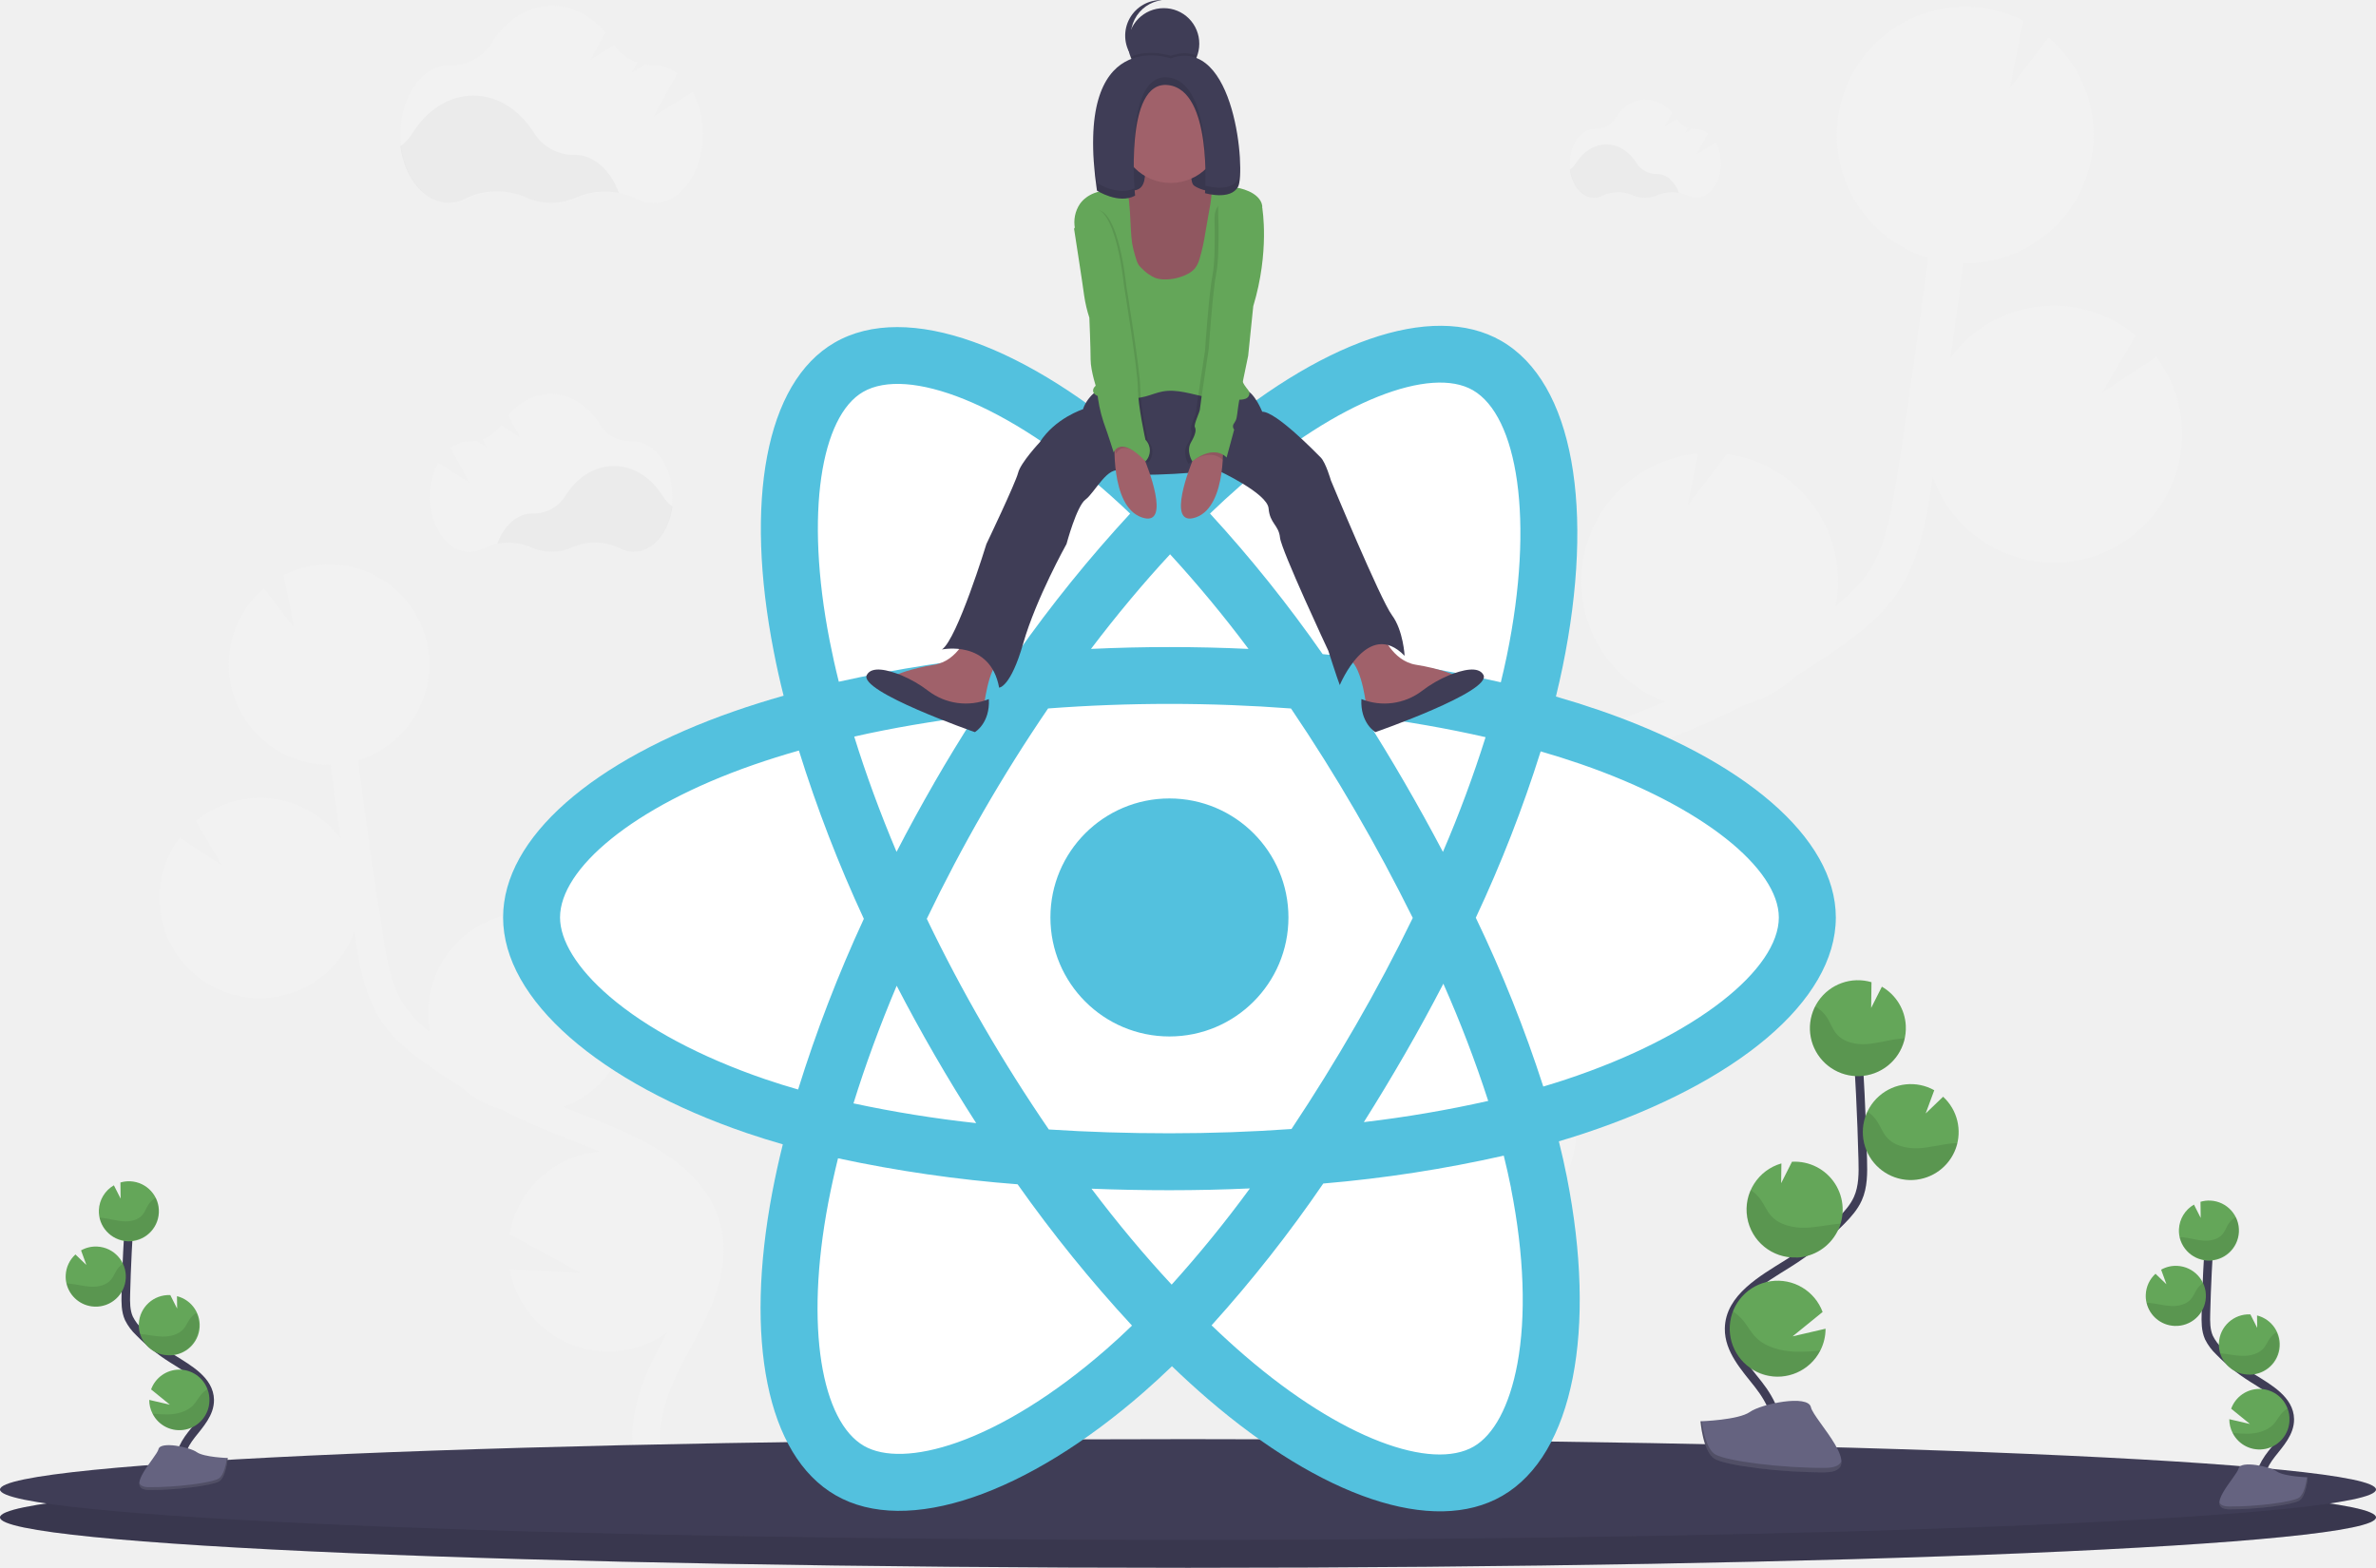
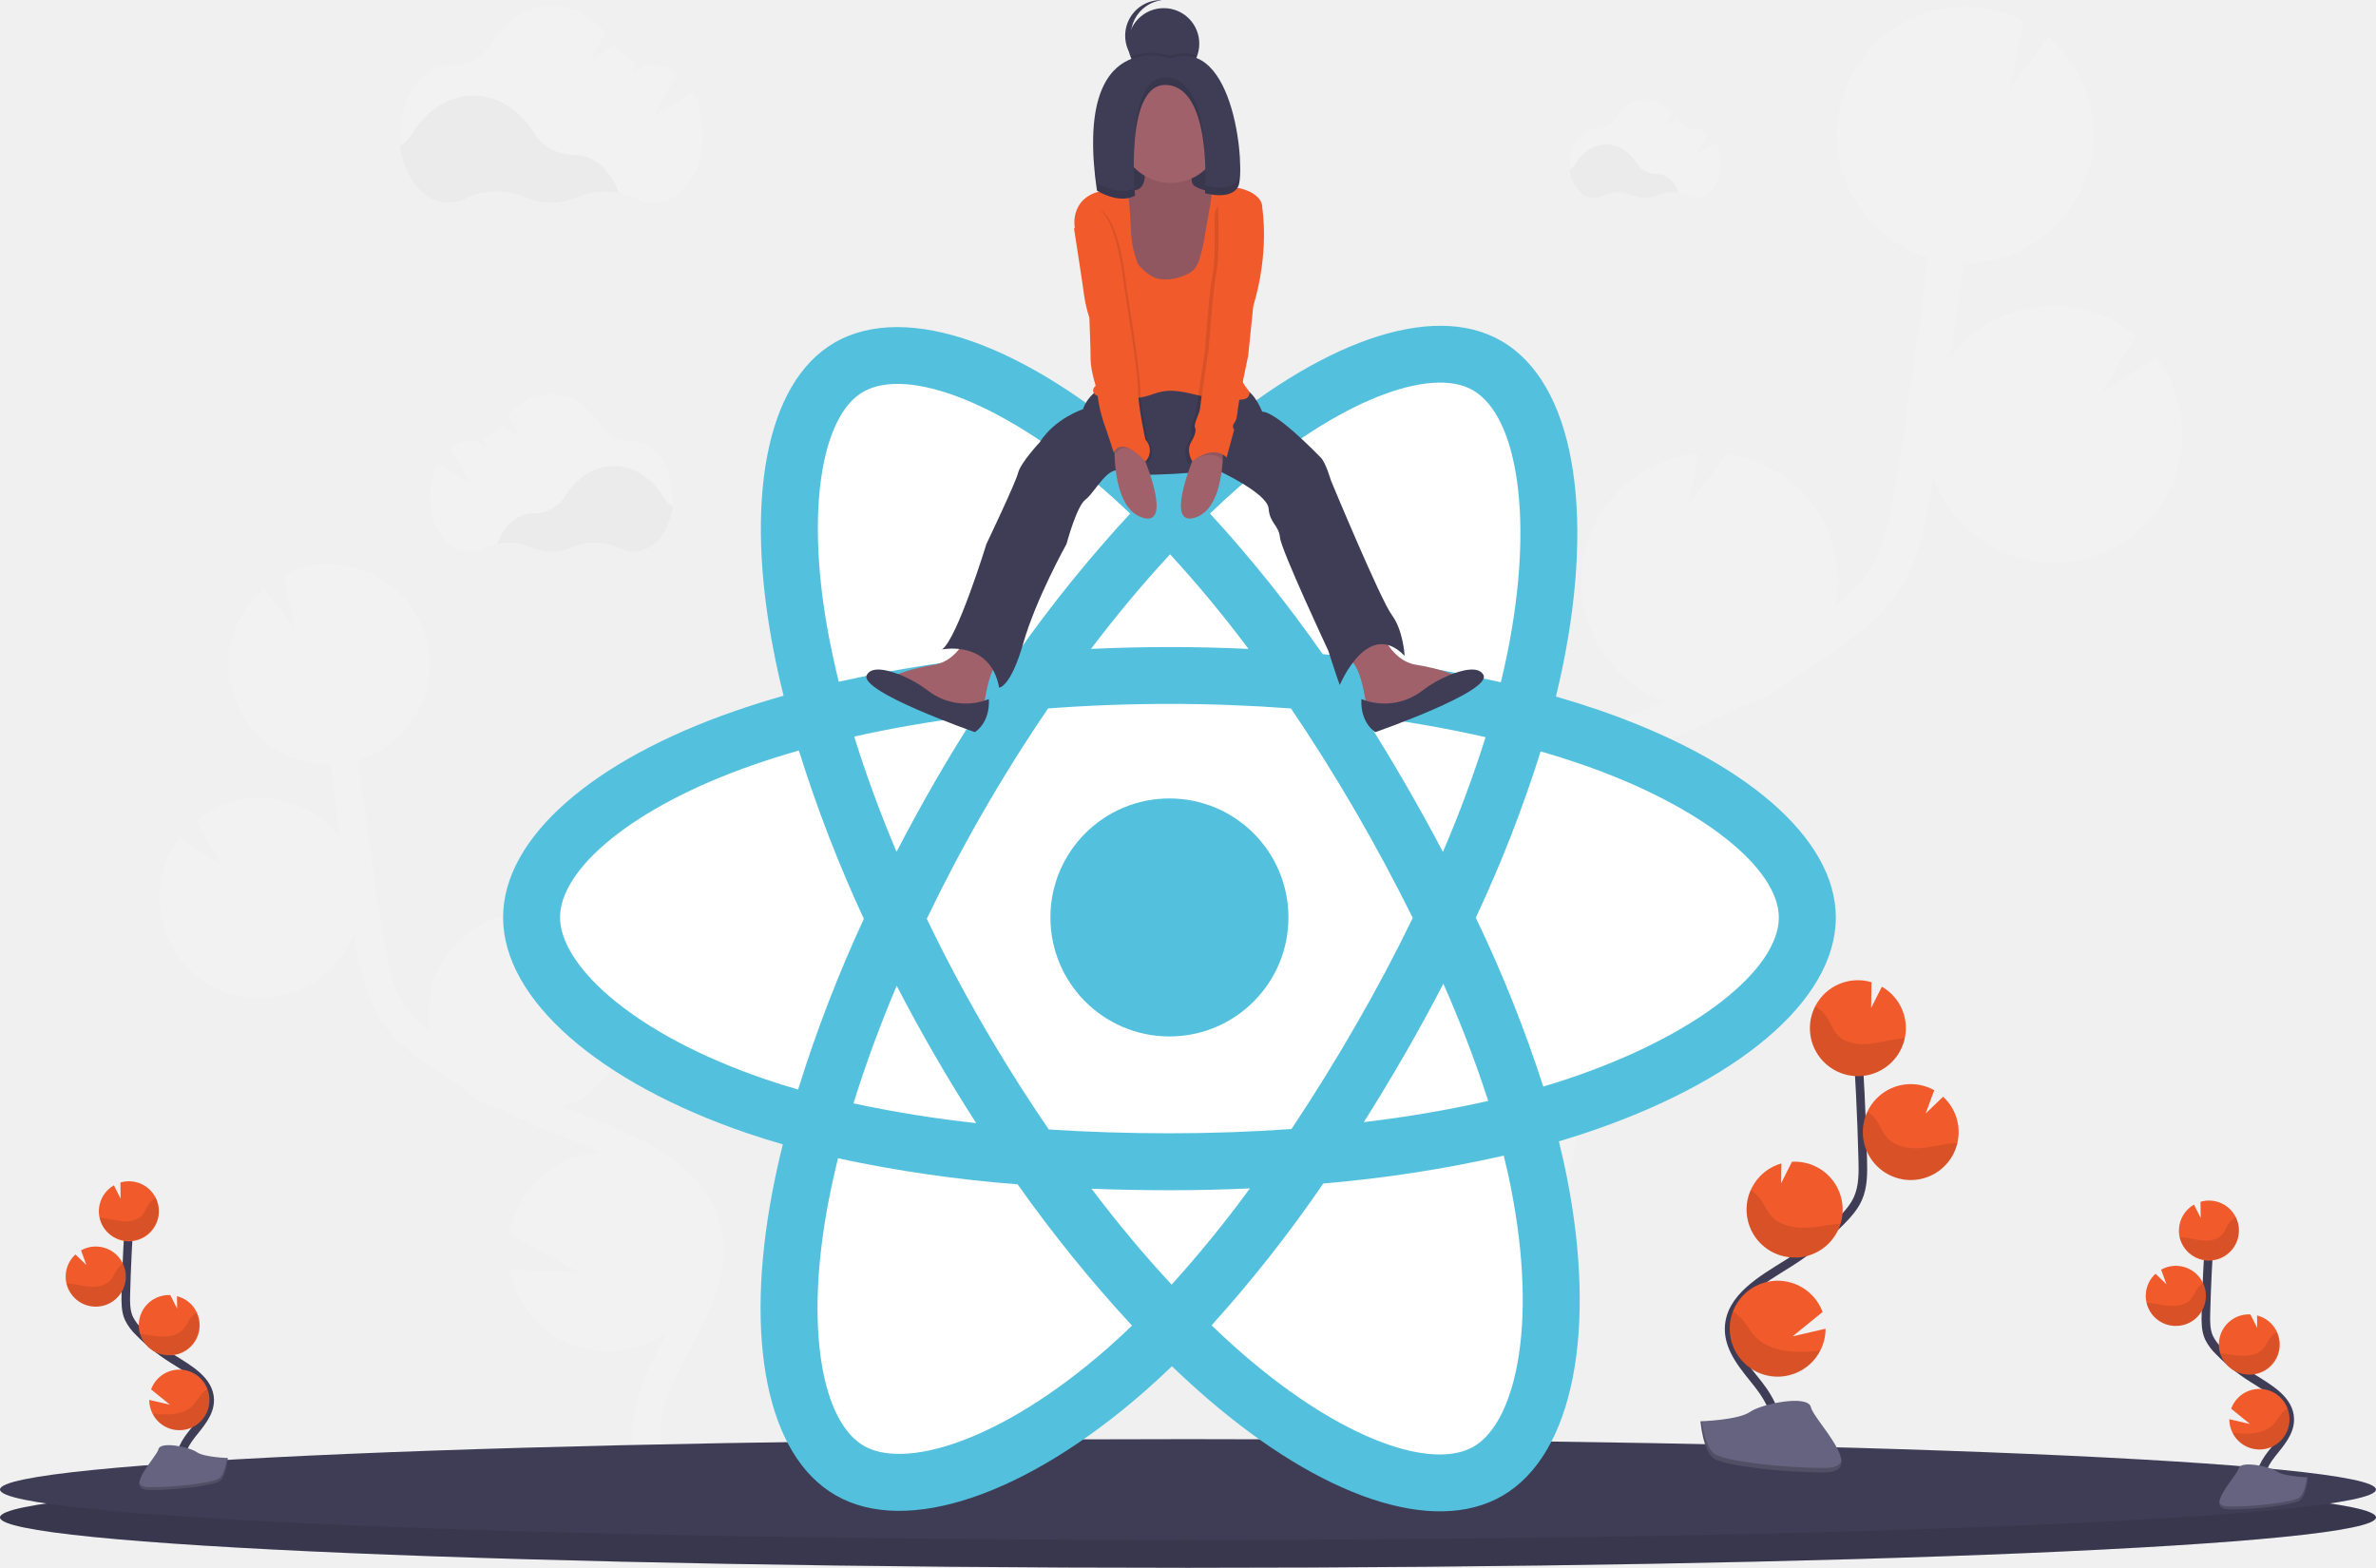
<svg xmlns="http://www.w3.org/2000/svg" id="a75d69e6-d07c-4db3-9c83-72b2470e5561" data-name="Layer 1" width="1108" height="731.18" viewBox="0 0 1108 731.18">
  <path d="M813.68,415.2l6.89-2.7c.66-.26,1.31-.54,2-.81a59.85,59.85,0,0,1,15.28-115.77l-4.8,24.2,18.22-23.92.16,0a59.87,59.87,0,0,1,51.16,67.45c-.15,1.13-.39,2.23-.6,3.34,5.61-4.43,10.87-9.32,14.81-15,8-11.54,10.71-25.76,13.47-43.17,5.47-34.48,10.4-69.34,14.84-104.18a59.83,59.83,0,0,1-42-65.36c.25-1.82.6-3.59,1-5.34.1-.44.2-.88.31-1.31.43-1.69.91-3.35,1.47-5,.09-.27.21-.52.3-.78.5-1.37,1-2.72,1.65-4,.22-.5.44-1,.67-1.47.69-1.43,1.42-2.83,2.22-4.19.27-.45.56-.88.83-1.33.62-1,1.27-2,1.94-2.93.36-.5.71-1,1.08-1.49l.27-.39,0,0a59.81,59.81,0,0,1,74.64-17l-6.24,31.49,18-23.64a59.5,59.5,0,0,1,16.32,68.62h.07c-.17.4-.38.78-.55,1.18-.33.74-.67,1.47-1,2.2-.46.93-1,1.84-1.45,2.74-.38.68-.75,1.36-1.16,2-.59,1-1.23,1.9-1.87,2.83-.38.54-.73,1.1-1.12,1.63-1,1.39-2.12,2.72-3.26,4-.4.45-.83.86-1.25,1.3-.81.86-1.62,1.71-2.48,2.52-.53.5-1.09,1-1.64,1.46-.79.7-1.6,1.38-2.43,2-.59.47-1.19.92-1.79,1.36-.87.63-1.75,1.22-2.64,1.81-.6.39-1.2.78-1.81,1.15-1,.61-2.05,1.17-3.1,1.72-.53.27-1,.57-1.59.83-1.58.77-3.2,1.48-4.85,2.11-.31.12-.64.21-.95.32-1.38.5-2.77,1-4.18,1.35-.61.17-1.23.31-1.85.46-1.15.28-2.31.54-3.48.76q-1,.18-2.07.33c-1.15.17-2.31.3-3.48.4-.69.06-1.37.12-2.07.16-1.26.06-2.53.07-3.8.06a2.08,2.08,0,0,0-.25,0q-2.82,22-5.92,44A59.82,59.82,0,0,1,1042,240.88l-15.68,26.58,25.21-16.59a59.68,59.68,0,0,1,11.5,44.16,58.76,58.76,0,0,1-4.5,15.94,59.83,59.83,0,0,1-111.19-4c-.23,1.48-.45,3-.68,4.46-2.44,15.35-5.47,34.46-16.23,50-7.29,10.56-17.33,18.36-27.09,25.22q-9.52,6.7-19.48,12.77a59.85,59.85,0,0,1-24.53,13.74q-16,8.19-32.69,14.81l-6.95,2.72c-6.25,2.44-12.65,4.94-19,7.6,1,.09,2,.17,3,.3a59.9,59.9,0,0,1,50.86,49.05l-42.31,23.11,42.18-1.89A59.16,59.16,0,0,1,843,534.54a59.87,59.87,0,0,1-82.7,11.74l2.1,3.91c1.4,2.58,2.78,5.15,4.12,7.7,18.33,34.74,19.66,64.74,3.75,84.49l-13-10.45c15.49-19.22,3.2-49.77-5.5-66.27-1.32-2.5-2.68-5-4-7.56C736,536.27,722.65,511.53,728,485.2,736,445.5,779.05,428.7,813.68,415.2Z" transform="translate(-46 -84.41)" fill="#f2f2f2" />
  <path d="M315.6,603.42l-5.38-2.11c-.52-.2-1-.43-1.54-.63a46.75,46.75,0,0,0-11.94-90.42l3.75,18.9-14.22-18.68h-.13a46.76,46.76,0,0,0-40,52.68c.12.89.31,1.74.47,2.61a55.84,55.84,0,0,1-11.56-11.73c-6.23-9-8.37-20.12-10.53-33.71C220.29,493.4,216.45,466.18,213,439a46.72,46.72,0,0,0,32.77-51.05c-.2-1.42-.47-2.8-.79-4.17l-.24-1c-.34-1.32-.71-2.62-1.15-3.88-.07-.21-.16-.41-.24-.61-.39-1.07-.82-2.12-1.28-3.15-.18-.38-.35-.77-.53-1.15-.54-1.11-1.11-2.2-1.73-3.26-.21-.36-.44-.7-.65-1-.49-.78-1-1.55-1.52-2.29-.28-.39-.55-.79-.84-1.17l-.21-.3h0a46.76,46.76,0,0,0-58.29-13.32l4.88,24.6-14.07-18.46a46.48,46.48,0,0,0-12.75,53.59h-.05c.13.31.29.61.43.92.26.58.52,1.15.8,1.72q.54,1.08,1.14,2.13c.29.54.58,1.07.9,1.59.46.75,1,1.48,1.46,2.21.3.42.57.86.88,1.27.8,1.08,1.65,2.12,2.54,3.13.31.35.65.67,1,1,.63.67,1.27,1.33,1.94,2,.41.4.85.77,1.28,1.14q.93.83,1.89,1.59c.46.36.93.71,1.4,1.06.68.49,1.37,1,2.06,1.41.47.31.94.61,1.42.9.79.48,1.6.91,2.42,1.34.42.22.82.45,1.24.66,1.24.6,2.5,1.15,3.79,1.64.24.1.5.16.74.25,1.07.39,2.16.75,3.27,1.06.47.13,1,.24,1.44.35.9.22,1.8.43,2.72.6l1.61.26c.9.13,1.81.23,2.72.31.54.05,1.07.09,1.62.12,1,.05,2,.06,3,.05h.19q2.2,17.22,4.62,34.41a46.71,46.71,0,0,0-67.48-8.14L149.49,488l-19.68-12.95a46.57,46.57,0,0,0-9,34.49A45.8,45.8,0,0,0,124.34,522a46.73,46.73,0,0,0,86.84-3.12c.18,1.15.35,2.32.53,3.48,1.9,12,4.27,26.92,12.67,39.08,5.7,8.24,13.54,14.33,21.16,19.69q7.44,5.24,15.21,10a46.88,46.88,0,0,0,19.16,10.74c8.32,4.26,16.84,8.14,25.54,11.56l5.42,2.13c4.88,1.9,9.88,3.85,14.81,5.93-.78.07-1.57.13-2.36.24A46.77,46.77,0,0,0,283.6,660l33,18-32.94-1.47a46.78,46.78,0,0,0,73.57,29.2c-.55,1-1.09,2-1.64,3.05-1.09,2-2.17,4-3.22,6-14.31,27.13-15.35,50.57-2.92,66l10.13-8.16c-12.1-15-2.5-38.87,4.3-51.76,1-1.95,2.09-3.92,3.16-5.9,9.19-17,19.61-36.37,15.46-56.94C376.29,627.08,342.64,614,315.6,603.42Z" transform="translate(-46 -84.41)" fill="#f2f2f2" />
  <ellipse cx="554" cy="707.68" rx="554" ry="23.5" fill="#3f3d56" />
  <ellipse cx="554" cy="707.68" rx="554" ry="23.5" opacity="0.1" />
  <ellipse cx="554" cy="694.68" rx="554" ry="23.5" fill="#3f3d56" />
  <path d="M131,770.73c-3-5.51.4-12.26,4.28-17.18s8.61-10,8.51-16.29c-.14-9-9.7-14.31-17.33-19.08a84.78,84.78,0,0,1-15.56-12.51,23,23,0,0,1-4.78-6.4c-1.58-3.52-1.53-7.52-1.43-11.38q.5-19.26,1.9-38.48" transform="translate(-46 -84.41)" fill="none" stroke="#3f3d56" stroke-miterlimit="10" stroke-width="4" />
-   <path d="M92.11,648.7a14,14,0,0,1,7-11.49l3.14,6.21-.09-7.52a13.86,13.86,0,0,1,4.62-.56A14,14,0,1,1,92.11,648.7Z" transform="translate(-46 -84.41)" fill="#64a659" />
-   <path d="M117.14,743.7a14,14,0,0,0,26.5-5.76,13.82,13.82,0,0,0-.91-5.69,14,14,0,0,0-26.27.15l8.77,7.13-9.64-2.24A13.89,13.89,0,0,0,117.14,743.7Z" transform="translate(-46 -84.41)" fill="#64a659" />
-   <path d="M124.07,716.45a14,14,0,0,0,4.46-27.54l.07,5.79-3.18-6.29h0a14,14,0,0,0-1.31,28.05Z" transform="translate(-46 -84.41)" fill="#64a659" />
-   <path d="M90,693.78a14,14,0,0,0,1.32-28,13.88,13.88,0,0,0-7.52,1.78l2.48,6.8-5.11-4.9a14,14,0,0,0-4.53,9.69A13.33,13.33,0,0,0,77,683,14,14,0,0,0,90,693.78Z" transform="translate(-46 -84.41)" fill="#64a659" />
+   <path d="M92.11,648.7a14,14,0,0,1,7-11.49l3.14,6.21-.09-7.52a13.86,13.86,0,0,1,4.62-.56A14,14,0,1,1,92.11,648.7Z" transform="translate(-46 -84.41)" fill="#F15A2B" />
+   <path d="M117.14,743.7a14,14,0,0,0,26.5-5.76,13.82,13.82,0,0,0-.91-5.69,14,14,0,0,0-26.27.15l8.77,7.13-9.64-2.24A13.89,13.89,0,0,0,117.14,743.7Z" transform="translate(-46 -84.41)" fill="#F15A2B" />
+   <path d="M124.07,716.45a14,14,0,0,0,4.46-27.54l.07,5.79-3.18-6.29h0a14,14,0,0,0-1.31,28.05Z" transform="translate(-46 -84.41)" fill="#F15A2B" />
+   <path d="M90,693.78a14,14,0,0,0,1.32-28,13.88,13.88,0,0,0-7.52,1.78l2.48,6.8-5.11-4.9a14,14,0,0,0-4.53,9.69A13.33,13.33,0,0,0,77,683,14,14,0,0,0,90,693.78Z" transform="translate(-46 -84.41)" fill="#F15A2B" />
  <path d="M94,652.44c3.24.36,6.39,1.37,9.64,1.57s6.82-.58,8.88-3.1c1.11-1.37,1.66-3.09,2.59-4.57a10.08,10.08,0,0,1,3.54-3.33,14,14,0,1,1-26.24,9.32C92.94,652.35,93.47,652.39,94,652.44Z" transform="translate(-46 -84.41)" opacity="0.1" />
  <path d="M90,693.78a14,14,0,0,0,13.35-20,10.4,10.4,0,0,0-2.82,2.83c-1,1.51-1.61,3.25-2.78,4.64-2.19,2.57-5.92,3.41-9.31,3.25s-6.66-1.11-10-1.42c-.47,0-.94-.08-1.41-.09A14,14,0,0,0,90,693.78Z" transform="translate(-46 -84.41)" opacity="0.1" />
  <path d="M124.07,716.45a14,14,0,0,0,13.47-19.76,11.36,11.36,0,0,0-3,2.85c-1.09,1.54-1.77,3.31-3,4.73-2.36,2.64-6.34,3.57-9.93,3.48s-6.82-.93-10.28-1.19A14,14,0,0,0,124.07,716.45Z" transform="translate(-46 -84.41)" opacity="0.1" />
  <path d="M117.14,743.7a14,14,0,0,0,26.5-5.76,13.82,13.82,0,0,0-.91-5.69,14,14,0,0,0-3.08,2.74c-1.34,1.63-2.21,3.47-3.76,5-2.87,2.82-7.5,4-11.62,4.09A62.35,62.35,0,0,1,117.14,743.7Z" transform="translate(-46 -84.41)" opacity="0.1" />
  <path d="M152.19,764.39s-11.08-.34-14.41-2.72-17-5.22-17.87-1.4-16.65,19-4.14,19.06,29.06-2,32.39-4S152.19,764.39,152.19,764.39Z" transform="translate(-46 -84.41)" fill="#656380" />
  <path d="M115.54,778c12.51.1,29.06-2,32.4-4,2.53-1.54,3.54-7.09,3.88-9.65l.37,0s-.7,8.93-4,11-19.89,4.08-32.39,4c-3.61,0-4.86-1.31-4.79-3.22C111.48,777.26,112.86,778,115.54,778Z" transform="translate(-46 -84.41)" opacity="0.2" />
  <path d="M1101,779.73c-3-5.51.4-12.26,4.28-17.18s8.61-10,8.51-16.29c-.14-9-9.7-14.31-17.33-19.08a84.78,84.78,0,0,1-15.56-12.51,23,23,0,0,1-4.78-6.4c-1.58-3.52-1.53-7.52-1.43-11.38q.49-19.26,1.9-38.48" transform="translate(-46 -84.41)" fill="none" stroke="#3f3d56" stroke-miterlimit="10" stroke-width="4" />
-   <path d="M1062.11,657.7a14,14,0,0,1,7-11.49l3.14,6.21-.09-7.52a13.86,13.86,0,0,1,4.62-.56,14,14,0,1,1-14.68,13.36Z" transform="translate(-46 -84.41)" fill="#64a659" />
-   <path d="M1087.14,752.7a14,14,0,0,0,26.5-5.76,13.82,13.82,0,0,0-.91-5.69,14,14,0,0,0-26.27.15l8.77,7.13-9.64-2.24A13.89,13.89,0,0,0,1087.14,752.7Z" transform="translate(-46 -84.41)" fill="#64a659" />
-   <path d="M1094.07,725.45a14,14,0,0,0,4.46-27.54l.07,5.79-3.18-6.29h0a14,14,0,0,0-1.31,28.05Z" transform="translate(-46 -84.41)" fill="#64a659" />
-   <path d="M1060,702.78a14,14,0,0,0,1.32-28,13.88,13.88,0,0,0-7.52,1.78l2.48,6.8-5.11-4.9a14,14,0,0,0-4.53,9.69A13.33,13.33,0,0,0,1047,692,14,14,0,0,0,1060,702.78Z" transform="translate(-46 -84.41)" fill="#64a659" />
+   <path d="M1062.11,657.7a14,14,0,0,1,7-11.49l3.14,6.21-.09-7.52a13.86,13.86,0,0,1,4.62-.56,14,14,0,1,1-14.68,13.36Z" transform="translate(-46 -84.41)" fill="#F15A2B" />
+   <path d="M1087.14,752.7a14,14,0,0,0,26.5-5.76,13.82,13.82,0,0,0-.91-5.69,14,14,0,0,0-26.27.15l8.77,7.13-9.64-2.24A13.89,13.89,0,0,0,1087.14,752.7Z" transform="translate(-46 -84.41)" fill="#F15A2B" />
+   <path d="M1094.07,725.45a14,14,0,0,0,4.46-27.54l.07,5.79-3.18-6.29h0a14,14,0,0,0-1.31,28.05Z" transform="translate(-46 -84.41)" fill="#F15A2B" />
+   <path d="M1060,702.78a14,14,0,0,0,1.32-28,13.88,13.88,0,0,0-7.52,1.78l2.48,6.8-5.11-4.9a14,14,0,0,0-4.53,9.69A13.33,13.33,0,0,0,1047,692,14,14,0,0,0,1060,702.78Z" transform="translate(-46 -84.41)" fill="#F15A2B" />
  <path d="M1064,661.44c3.24.36,6.39,1.37,9.64,1.57s6.82-.58,8.88-3.1c1.11-1.37,1.66-3.09,2.59-4.57a10.08,10.08,0,0,1,3.54-3.33,14,14,0,1,1-26.24,9.32C1062.94,661.35,1063.47,661.39,1064,661.44Z" transform="translate(-46 -84.41)" opacity="0.1" />
  <path d="M1060,702.78a14,14,0,0,0,13.35-20,10.4,10.4,0,0,0-2.82,2.83c-1,1.51-1.61,3.25-2.78,4.64-2.19,2.57-5.92,3.41-9.31,3.25s-6.66-1.11-10-1.42c-.47,0-.94-.08-1.41-.09A14,14,0,0,0,1060,702.78Z" transform="translate(-46 -84.41)" opacity="0.1" />
  <path d="M1094.07,725.45a14,14,0,0,0,13.47-19.76,11.36,11.36,0,0,0-3,2.85c-1.09,1.54-1.77,3.31-3,4.73-2.36,2.64-6.34,3.57-9.93,3.48s-6.82-.93-10.28-1.19A14,14,0,0,0,1094.07,725.45Z" transform="translate(-46 -84.41)" opacity="0.1" />
  <path d="M1087.14,752.7a14,14,0,0,0,26.5-5.76,13.82,13.82,0,0,0-.91-5.69,14,14,0,0,0-3.08,2.74c-1.34,1.63-2.21,3.47-3.76,5-2.87,2.82-7.5,4-11.62,4.09A62.35,62.35,0,0,1,1087.14,752.7Z" transform="translate(-46 -84.41)" opacity="0.1" />
  <path d="M1122.19,773.39s-11.08-.34-14.41-2.72-17-5.22-17.87-1.4-16.65,19-4.14,19.06,29.06-2,32.39-4S1122.19,773.39,1122.19,773.39Z" transform="translate(-46 -84.41)" fill="#656380" />
  <path d="M1085.54,787c12.51.1,29.06-2,32.4-4,2.53-1.54,3.54-7.09,3.88-9.65l.37,0s-.7,8.93-4,11-19.89,4.08-32.39,4c-3.61,0-4.86-1.31-4.79-3.22C1081.48,786.26,1082.86,787,1085.54,787Z" transform="translate(-46 -84.41)" opacity="0.2" />
  <path d="M791.57,415.56q-9.92-3.4-20-6.3,1.66-6.79,3.09-13.65c15.14-73.51,5.24-132.73-28.57-152.22-32.42-18.7-85.44.8-139,47.39q-7.92,6.92-15.47,14.2-5.07-4.85-10.3-9.51C525.21,245.64,469,224.65,435.18,244.2c-32.39,18.75-42,74.42-28.35,144.09q2,10.35,4.59,20.58c-7.95,2.26-15.64,4.67-23,7.24C322.63,439,280.61,475,280.61,512.29c0,38.51,45.11,77.14,113.64,100.56q8.34,2.83,16.8,5.26-2.74,11-4.88,22.18c-13,68.46-2.84,122.82,29.46,141.45C469,801,525,781.2,579.52,733.54c4.31-3.77,8.63-7.77,13-11.95q8.18,7.89,16.79,15.32c52.82,45.45,105,63.81,137.26,45.12,33.33-19.29,44.16-77.69,30.1-148.73q-1.6-8.14-3.73-16.61,5.91-1.74,11.56-3.61c71.24-23.6,117.6-61.76,117.6-100.79,0-37.43-43.38-73.62-110.5-96.73Z" transform="translate(-46 -84.41)" fill="#53c1de" />
  <path d="M776.12,587.88c-3.4,1.13-6.88,2.21-10.44,3.27a621.6,621.6,0,0,0-31.47-78.73,623.06,623.06,0,0,0,30.25-77.58c6.35,1.84,12.53,3.78,18.47,5.83,57.51,19.79,92.59,49.06,92.59,71.62,0,24-37.89,55.21-99.4,75.59ZM750.6,638.46c6.22,31.41,7.1,59.81,3,82-3.7,19.95-11.14,33.25-20.34,38.58-19.59,11.33-61.47-3.4-106.64-42.27q-7.77-6.69-15.63-14.25a624.23,624.23,0,0,0,52.09-66.14,620.2,620.2,0,0,0,84.17-13q1.9,7.68,3.37,15ZM492.48,757.1c-19.14,6.76-34.38,6.95-43.59,1.64-19.6-11.31-27.75-55-16.63-113.5q2-10.37,4.53-20.63a625.79,625.79,0,0,0,83.75,12.13,645.09,645.09,0,0,0,53.35,65.9q-5.79,5.61-11.84,10.91c-24.11,21.08-48.28,36-69.57,43.55ZM402.84,587.73c-30.31-10.36-55.33-23.82-72.49-38.5-15.41-13.2-23.19-26.31-23.19-36.94,0-22.63,33.74-51.5,90-71.11q10.6-3.69,21.39-6.73a637.08,637.08,0,0,0,30.29,78.48,646.29,646.29,0,0,0-30.66,79.6Q410.44,590.32,402.84,587.73Zm30.05-204.54c-11.68-59.69-3.93-104.72,15.59-116,20.79-12,66.76,5.12,115.22,48.15,3.1,2.75,6.21,5.63,9.32,8.6a635.89,635.89,0,0,0-52.93,65.52,648.42,648.42,0,0,0-82.93,12.89q-2.39-9.52-4.27-19.15ZM701,449.38q-9.11-15.74-18.89-31.08c19.83,2.51,38.82,5.83,56.66,9.91a565.54,565.54,0,0,1-19.89,53.51q-8.61-16.35-17.88-32.34ZM591.64,342.91a569.3,569.3,0,0,1,36.57,44.14q-36.71-1.73-73.45,0c12.07-15.92,24.44-30.72,36.88-44.13Zm-110,106.65q-9.15,15.87-17.55,32.14c-7.73-18.33-14.34-36.36-19.74-53.77,17.73-4,36.64-7.21,56.34-9.68Q490.77,433.69,481.62,449.56Zm19.61,158.65A564.64,564.64,0,0,1,444,599c5.49-17.71,12.25-36.13,20.15-54.86q8.43,16.29,17.61,32.16Q491.1,592.49,501.23,608.21Zm91.14,75.33C579.79,670,567.24,655,555,638.79q17.85.71,36.36.71,19,0,37.51-.84A563.94,563.94,0,0,1,592.37,683.54ZM719.08,543.19A562.82,562.82,0,0,1,740,597.85a561.35,561.35,0,0,1-58,9.89q9.85-15.63,19.08-31.63,9.38-16.26,18-32.92Zm-41,19.66q-14.12,24.52-29.81,48.1c-18.44,1.32-37.49,2-56.91,2s-38.15-.6-56.27-1.78Q519,587.67,504.7,563t-26.51-50.08q12.27-25.53,26.43-50.1h0q14.14-24.56,30.13-48c18.49-1.4,37.43-2.13,56.59-2.13s38.22.74,56.69,2.14q15.81,23.37,30,47.81t26.79,49.87q-12.45,25.62-26.71,50.3Zm54.77-296.46c20.81,12,28.9,60.4,15.83,123.87q-1.29,6.19-2.8,12.35a635.74,635.74,0,0,0-83.09-13.13,625.16,625.16,0,0,0-52.53-65.56q7-6.74,14.29-13.11c45.88-39.93,88.76-55.69,108.3-44.42Z" transform="translate(-46 -84.41)" fill="#fff" />
  <path d="M591.34,456.79a55.5,55.5,0,1,1-55.5,55.5,55.49,55.49,0,0,1,55.5-55.5" transform="translate(-46 -84.41)" fill="#53c1de" />
  <path d="M605.26,104.81a16.6,16.6,0,1,1-16.6-16.6A16.52,16.52,0,0,1,605.26,104.81Z" transform="translate(-46 -84.41)" fill="#3f3d56" />
  <path d="M575.4,109a16.62,16.62,0,0,1,12.49-24.54,16.6,16.6,0,1,0,1.41,33.07A16.6,16.6,0,0,1,575.4,109Z" transform="translate(-46 -84.41)" fill="#3f3d56" />
  <rect x="521.91" y="43.52" width="44.47" height="69.37" fill="#3f3d56" />
  <rect x="521.91" y="43.52" width="44.47" height="69.37" opacity="0.1" />
  <path d="M497.66,379.61s-4.75,13.05-16,14.83-17.79,4.74-17.79,4.74l26.68,17.19,14.23-1.78s1.78-18.38,7.71-22.53S497.66,379.61,497.66,379.61Z" transform="translate(-46 -84.41)" fill="#a0616a" />
  <path d="M690.34,379.61s4.75,13.05,16,14.83,17.79,4.74,17.79,4.74l-26.68,17.19-14.23-1.78s-1.78-18.38-7.71-22.53S690.34,379.61,690.34,379.61Z" transform="translate(-46 -84.41)" fill="#a0616a" />
  <path d="M560.5,264.59s-7.11,3.56-9.48,10.68c0,0-13,4.15-20.16,15.41,0,0-8.9,9.49-10.08,14.23S506,338.11,506,338.11s-13.64,44.47-20.75,49.21c0,0,22.53-4.74,26.68,17.79,0,0,5.33,0,11.26-20.75s20.16-46.25,20.16-46.25,4.74-17.78,8.89-20.75,10.67-16.6,16.6-13,45.06-.6,45.06-.6S637,314.4,637.58,321.51s4.74,7.71,5.33,13.64,22.53,52.76,22.53,52.76,4.15,13,5.34,16c0,0,13-31.42,30.24-13.63,0,0-.6-11.86-5.93-19s-28.46-62.84-28.46-62.84-2.37-8.3-4.74-10.67-20.76-21.35-27.28-21.35c0,0-3.55-8.89-7.7-10.08Z" transform="translate(-46 -84.41)" fill="#3f3d56" />
  <path d="M507.14,410.44a28.89,28.89,0,0,1-28.22-3.79,56.37,56.37,0,0,0-12.59-7.3c-6.29-2.54-13.81-4.42-16.1-.17-4.15,7.71,50.39,26.68,50.39,26.68S507.74,421.71,507.14,410.44Z" transform="translate(-46 -84.41)" fill="#3f3d56" />
  <path d="M680.86,410.44a28.89,28.89,0,0,0,28.22-3.79,56.37,56.37,0,0,1,12.59-7.3c6.29-2.54,13.81-4.42,16.1-.17,4.15,7.71-50.39,26.68-50.39,26.68S680.26,421.71,680.86,410.44Z" transform="translate(-46 -84.41)" fill="#3f3d56" />
  <path d="M579.88,167.08c-.22,2.06-.9,4.29-2.66,5.38-1.44.9-3.26.83-4.92,1.17a11.46,11.46,0,0,0-7.82,6.77,17.51,17.51,0,0,0-.75,10.55,39.22,39.22,0,0,0,1.52,5.06c1.74,4.92,3.84,9.8,7.09,13.89a59,59,0,0,0,9.3,8.77c2.11,1.72,4.29,3.47,6.89,4.28a21.75,21.75,0,0,0,5.4.72c2.25.1,4.65.17,6.6-.95,3-1.73,3.89-5.55,5.52-8.62,1.38-2.6,3.44-4.81,4.73-7.46a29.49,29.49,0,0,0,2-6.52l2.77-12.3c1-4.47,1.92-9.51-.59-13.34a2.28,2.28,0,0,0-.74-.77,2.79,2.79,0,0,0-1.52-.15,16.44,16.44,0,0,1-9.15-2.09,3.93,3.93,0,0,1-1.15-.9,4.72,4.72,0,0,1-.7-2.12,22.2,22.2,0,0,0-1.28-4.45,3,3,0,0,0-.87-1.34,3.15,3.15,0,0,0-1.41-.47,114.47,114.47,0,0,0-12.93-1.35c-1.42-.07-3.56-.64-4.54.62S580,165.58,579.88,167.08Z" transform="translate(-46 -84.41)" fill="#a0616a" />
  <path d="M579.88,167.08c-.22,2.06-.9,4.29-2.66,5.38-1.44.9-3.26.83-4.92,1.17a11.46,11.46,0,0,0-7.82,6.77,17.51,17.51,0,0,0-.75,10.55,39.22,39.22,0,0,0,1.52,5.06c1.74,4.92,3.84,9.8,7.09,13.89a59,59,0,0,0,9.3,8.77c2.11,1.72,4.29,3.47,6.89,4.28a21.75,21.75,0,0,0,5.4.72c2.25.1,4.65.17,6.6-.95,3-1.73,3.89-5.55,5.52-8.62,1.38-2.6,3.44-4.81,4.73-7.46a29.49,29.49,0,0,0,2-6.52l2.77-12.3c1-4.47,1.92-9.51-.59-13.34a2.28,2.28,0,0,0-.74-.77,2.79,2.79,0,0,0-1.52-.15,16.44,16.44,0,0,1-9.15-2.09,3.93,3.93,0,0,1-1.15-.9,4.72,4.72,0,0,1-.7-2.12,22.2,22.2,0,0,0-1.28-4.45,3,3,0,0,0-.87-1.34,3.15,3.15,0,0,0-1.41-.47,114.47,114.47,0,0,0-12.93-1.35c-1.42-.07-3.56-.64-4.54.62S580,165.58,579.88,167.08Z" transform="translate(-46 -84.41)" opacity="0.1" />
-   <path d="M571.85,174.15a26.93,26.93,0,0,0-7.13-1.12c-5.72-.14-11.84,1.83-15.14,6.5A15.34,15.34,0,0,0,547.29,191a23.57,23.57,0,0,0,5.2,10.66,32,32,0,0,1,4,5.24c1.58,3,1.63,6.59,2.06,10,1,8.12,4.46,15.75,5.83,23.82s.19,17.42-6.18,22.55c-1.07.86-2.37,1.77-2.46,3.14-.14,2.19,2.71,3.12,4.9,3.33,6.55.62,13.27,1.23,19.63-.46,2.63-.7,5.17-1.79,7.85-2.29,6.8-1.27,13.64,1.34,20.45,2.59a90.61,90.61,0,0,0,14.91,1.21,7.94,7.94,0,0,0,3.43-.45,2.75,2.75,0,0,0,1.74-2.74,4.76,4.76,0,0,0-1.18-2c-3.44-4.25-4.49-9.9-5.43-15.29l-3.15-18.11c-1.69-9.68-3.26-20.2,1.32-28.89,3.29-6.25,9.36-10.65,12.83-16.8a9.84,9.84,0,0,0,1.55-6.28c-.52-3.09-3.31-5.3-6.17-6.59A23.21,23.21,0,0,0,611,173c.1,4.33-1,8.71-1.71,13l-1.21,7a88.83,88.83,0,0,1-2.71,12.2,12.85,12.85,0,0,1-2.17,4.42,11.43,11.43,0,0,1-3.83,2.79,22.83,22.83,0,0,1-10.14,2.32,13.54,13.54,0,0,1-4.48-.69,19,19,0,0,1-6.17-4.34,10.11,10.11,0,0,1-1.63-1.77,9.93,9.93,0,0,1-1.11-2.67,55.42,55.42,0,0,1-1.91-7.48c-.3-1.94-.4-3.91-.54-5.87C573,186.12,573,179.72,571.85,174.15Z" transform="translate(-46 -84.41)" fill="#64a659" />
+   <path d="M571.85,174.15a26.93,26.93,0,0,0-7.13-1.12c-5.72-.14-11.84,1.83-15.14,6.5A15.34,15.34,0,0,0,547.29,191a23.57,23.57,0,0,0,5.2,10.66,32,32,0,0,1,4,5.24c1.58,3,1.63,6.59,2.06,10,1,8.12,4.46,15.75,5.83,23.82s.19,17.42-6.18,22.55c-1.07.86-2.37,1.77-2.46,3.14-.14,2.19,2.71,3.12,4.9,3.33,6.55.62,13.27,1.23,19.63-.46,2.63-.7,5.17-1.79,7.85-2.29,6.8-1.27,13.64,1.34,20.45,2.59a90.61,90.61,0,0,0,14.91,1.21,7.94,7.94,0,0,0,3.43-.45,2.75,2.75,0,0,0,1.74-2.74,4.76,4.76,0,0,0-1.18-2c-3.44-4.25-4.49-9.9-5.43-15.29l-3.15-18.11c-1.69-9.68-3.26-20.2,1.32-28.89,3.29-6.25,9.36-10.65,12.83-16.8a9.84,9.84,0,0,0,1.55-6.28c-.52-3.09-3.31-5.3-6.17-6.59A23.21,23.21,0,0,0,611,173c.1,4.33-1,8.71-1.71,13l-1.21,7a88.83,88.83,0,0,1-2.71,12.2,12.85,12.85,0,0,1-2.17,4.42,11.43,11.43,0,0,1-3.83,2.79,22.83,22.83,0,0,1-10.14,2.32,13.54,13.54,0,0,1-4.48-.69,19,19,0,0,1-6.17-4.34,10.11,10.11,0,0,1-1.63-1.77,9.93,9.93,0,0,1-1.11-2.67,55.42,55.42,0,0,1-1.91-7.48c-.3-1.94-.4-3.91-.54-5.87C573,186.12,573,179.72,571.85,174.15Z" transform="translate(-46 -84.41)" fill="#F15A2B" />
  <path d="M565.84,288.9s-2.37,31.43,12.45,36.76,1.78-26.09,1.78-26.09l-4.75-9.48Z" transform="translate(-46 -84.41)" fill="#a0616a" />
  <path d="M616.23,288.9s2.37,31.43-12.45,36.76S602,299.57,602,299.57l4.75-9.48Z" transform="translate(-46 -84.41)" fill="#a0616a" />
  <path d="M552.79,184l-4.74,7.71s4.15,26.68,4.74,31.42a62.2,62.2,0,0,0,2.38,10.08s.59,14.23.59,19.57,3,14.23,3,14.23a64.82,64.82,0,0,0,3,14.82c2.37,6.52,4.74,14.23,4.74,14.23s3-8.3,14.82,4.15a7.18,7.18,0,0,0,0-10.08s-3.55-16-3.55-24.31-6.53-48-6.53-48S567,172.7,552.79,184Z" transform="translate(-46 -84.41)" opacity="0.1" />
-   <path d="M551.61,183.37l-4.74,7.71s4.15,26.68,4.74,31.42A61.84,61.84,0,0,0,554,232.58s.59,14.23.59,19.56,3,14.23,3,14.23a64.53,64.53,0,0,0,3,14.82c2.37,6.53,4.75,14.23,4.75,14.23s3-8.3,14.82,4.15a7.18,7.18,0,0,0,0-10.07s-3.56-16-3.56-24.31-6.52-48-6.52-48S565.84,172.1,551.61,183.37Z" transform="translate(-46 -84.41)" fill="#64a659" />
+   <path d="M551.61,183.37l-4.74,7.71s4.15,26.68,4.74,31.42A61.84,61.84,0,0,0,554,232.58s.59,14.23.59,19.56,3,14.23,3,14.23a64.53,64.53,0,0,0,3,14.82c2.37,6.53,4.75,14.23,4.75,14.23s3-8.3,14.82,4.15a7.18,7.18,0,0,0,0-10.07s-3.56-16-3.56-24.31-6.52-48-6.52-48S565.84,172.1,551.61,183.37Z" transform="translate(-46 -84.41)" fill="#F15A2B" />
  <path d="M629.87,179.22l3,3.53s3.49,20.18-4.22,45.68l-2.37,23.12s-4.15,19.57-4.74,24.31-.59,5.33-1.78,7.11a2.29,2.29,0,0,0,0,3l-3.56,13s-5.33-6.52-16,1.78c0,0-3-4.74-.6-8.89s2.37-5.93,1.78-7.12,2.37-7.11,2.37-8.3S607.93,248,607.93,248s1.78-26.68,3.56-35.57c1.09-5.47,1.07-17.66.88-26.24-.19-8.94,10.63-13.78,17-7.5C629.52,178.85,629.7,179,629.87,179.22Z" transform="translate(-46 -84.41)" opacity="0.1" />
-   <path d="M631.65,178l3,3.53s3.49,20.19-4.22,45.68l-2.37,23.12s-4.15,19.57-4.74,24.31-.6,5.34-1.78,7.12a2.28,2.28,0,0,0,0,3L618,297.8s-5.33-6.53-16,1.77c0,0-3-4.74-.59-8.89s2.37-5.93,1.78-7.11,2.37-7.12,2.37-8.3,4.15-28.46,4.15-28.46,1.78-26.68,3.56-35.58.59-35.57.59-35.57S623.35,169.14,631.65,178Z" transform="translate(-46 -84.41)" fill="#64a659" />
+   <path d="M631.65,178l3,3.53s3.49,20.19-4.22,45.68l-2.37,23.12s-4.15,19.57-4.74,24.31-.6,5.34-1.78,7.12a2.28,2.28,0,0,0,0,3L618,297.8s-5.33-6.53-16,1.77c0,0-3-4.74-.59-8.89s2.37-5.93,1.78-7.11,2.37-7.12,2.37-8.3,4.15-28.46,4.15-28.46,1.78-26.68,3.56-35.58.59-35.57.59-35.57S623.35,169.14,631.65,178Z" transform="translate(-46 -84.41)" fill="#F15A2B" />
  <circle cx="545.92" cy="61.61" r="23.72" fill="#a0616a" />
  <path d="M604.29,110.41a16.6,16.6,0,0,1-31.09.44c9.26-3.73,18.72-.41,18.72-.41C596.65,108.78,600.75,108.93,604.29,110.41Z" transform="translate(-46 -84.41)" opacity="0.1" />
  <path d="M591.92,111.63s-45.65-16-34.38,61.66c0,0,10.08,6.52,17.78,2.37,0,0-5.33-53.95,15.42-51.58s17.19,50.4,17.19,50.4,11.86,3.55,15.42-3S622.16,101,591.92,111.63Z" transform="translate(-46 -84.41)" fill="#3f3d56" />
  <path d="M590.74,120.52c-14.24-1.62-16.2,23.27-16,39.05.17-15.69,2.81-37,16-35.49,14.81,1.69,17.24,26.66,17.41,40.8C608.32,151.9,606.9,122.37,590.74,120.52Z" transform="translate(-46 -84.41)" opacity="0.1" />
  <path d="M557.54,169.73a159.38,159.38,0,0,1-1.77-20.53,152.12,152.12,0,0,0,1.77,24.09s10.08,6.52,17.78,2.37c0,0-.12-1.28-.26-3.43C567.39,176.1,557.54,169.73,557.54,169.73Z" transform="translate(-46 -84.41)" opacity="0.1" />
  <path d="M623.35,168c-3.32,6.08-13.83,3.41-15.25,3-.07,2.2-.17,3.52-.17,3.52s11.86,3.55,15.42-3c.73-1.34,1.11-5.13,1-10.2C624.25,164.57,623.9,167,623.35,168Z" transform="translate(-46 -84.41)" opacity="0.1" />
  <path d="M872.73,757.37c4.74-8.78-.64-19.54-6.82-27.37s-13.73-16-13.57-26c.23-14.35,15.45-22.81,27.62-30.42a134.77,134.77,0,0,0,24.79-19.93c3-3.05,5.87-6.31,7.62-10.21,2.52-5.6,2.45-12,2.29-18.12q-.79-30.71-3-61.34" transform="translate(-46 -84.41)" fill="none" stroke="#3f3d56" stroke-miterlimit="10" stroke-width="4" />
-   <path d="M934.74,562.9a22.31,22.31,0,0,0-11.16-18.32l-5,9.9.15-12a22.37,22.37,0,1,0,16,20.41Z" transform="translate(-46 -84.41)" fill="#64a659" />
-   <path d="M894.86,714.29a22.36,22.36,0,1,1,1.08-18l-14,11.37,15.37-3.57A22.25,22.25,0,0,1,894.86,714.29Z" transform="translate(-46 -84.41)" fill="#64a659" />
-   <path d="M883.81,670.86A22.37,22.37,0,0,1,876.72,627l-.12,9.22,5.06-10h.06a22.37,22.37,0,1,1,2.09,44.69Z" transform="translate(-46 -84.41)" fill="#64a659" />
-   <path d="M938.11,634.73A22.37,22.37,0,1,1,948,592.87l-4,10.83,8.13-7.8a22.37,22.37,0,0,1-14.07,38.83Z" transform="translate(-46 -84.41)" fill="#64a659" />
+   <path d="M934.74,562.9a22.31,22.31,0,0,0-11.16-18.32l-5,9.9.15-12a22.37,22.37,0,1,0,16,20.41Z" transform="translate(-46 -84.41)" fill="#F15A2B" />
+   <path d="M894.86,714.29a22.36,22.36,0,1,1,1.08-18l-14,11.37,15.37-3.57A22.25,22.25,0,0,1,894.86,714.29Z" transform="translate(-46 -84.41)" fill="#F15A2B" />
+   <path d="M883.81,670.86A22.37,22.37,0,0,1,876.72,627l-.12,9.22,5.06-10h.06a22.37,22.37,0,1,1,2.09,44.69Z" transform="translate(-46 -84.41)" fill="#F15A2B" />
+   <path d="M938.11,634.73A22.37,22.37,0,1,1,948,592.87l-4,10.83,8.13-7.8a22.37,22.37,0,0,1-14.07,38.83Z" transform="translate(-46 -84.41)" fill="#F15A2B" />
  <path d="M931.74,568.86c-5.17.57-10.19,2.18-15.37,2.5s-10.87-.92-14.14-5c-1.77-2.17-2.65-4.91-4.14-7.28a16,16,0,0,0-5.63-5.3,22.37,22.37,0,1,0,41.81,14.84C933.42,568.71,932.58,568.77,931.74,568.86Z" transform="translate(-46 -84.41)" opacity="0.1" />
  <path d="M938.11,634.73a22.39,22.39,0,0,1-21.28-31.91,16.37,16.37,0,0,1,4.5,4.51c1.59,2.4,2.56,5.18,4.43,7.39,3.48,4.09,9.44,5.43,14.84,5.19s10.6-1.78,16-2.28c.75-.06,1.5-.11,2.26-.13A22.37,22.37,0,0,1,938.11,634.73Z" transform="translate(-46 -84.41)" opacity="0.1" />
  <path d="M883.81,670.86a22.37,22.37,0,0,1-21.46-31.49,17.83,17.83,0,0,1,4.73,4.55c1.74,2.45,2.82,5.27,4.86,7.54,3.77,4.2,10.11,5.68,15.83,5.54,5.54-.12,10.87-1.48,16.38-1.9A22.36,22.36,0,0,1,883.81,670.86Z" transform="translate(-46 -84.41)" opacity="0.1" />
  <path d="M894.86,714.29A22.37,22.37,0,0,1,854.08,696a22.27,22.27,0,0,1,4.91,4.38c2.13,2.59,3.53,5.53,6,7.94,4.57,4.49,11.95,6.34,18.52,6.51A97.1,97.1,0,0,0,894.86,714.29Z" transform="translate(-46 -84.41)" opacity="0.1" />
  <path d="M839,747.26s17.65-.54,23-4.33,27.16-8.31,28.48-2.24,26.53,30.22,6.6,30.38-46.31-3.1-51.62-6.34S839,747.26,839,747.26Z" transform="translate(-46 -84.41)" fill="#656380" />
  <path d="M897.4,769c-19.93.16-46.31-3.11-51.62-6.34-4-2.47-5.65-11.3-6.19-15.38l-.59,0s1.12,14.24,6.43,17.47,31.69,6.5,51.62,6.34c5.75,0,7.74-2.09,7.63-5.12C903.88,767.78,901.69,768.92,897.4,769Z" transform="translate(-46 -84.41)" opacity="0.2" />
  <path d="M369,127.27l-18.25,11.57,11.08-20.15a18,18,0,0,0-11-3.94h-.3a21.58,21.58,0,0,1-3.78-.28l-6.19,3.92,2.65-4.82a22.06,22.06,0,0,1-10.82-8.21l-11.07,7,7-12.72c-6.48-7.77-15.2-12.54-24.81-12.54-11.51,0-21.76,6.85-28.38,17.52a21.24,21.24,0,0,1-18.76,10.12l-.62,0c-12.71,0-23,14.41-23,32.19s10.3,32.18,23,32.18a17.2,17.2,0,0,0,8-2c8.29-4.31,19.17-4.39,27.85-.54a29,29,0,0,0,23.68.05c8.62-3.77,19.37-3.69,27.61.54a17.23,17.23,0,0,0,7.93,2c12.71,0,23-14.41,23-32.18A40.86,40.86,0,0,0,369,127.27Z" transform="translate(-46 -84.41)" fill="#f2f2f2" />
  <path d="M334.59,174.36a34,34,0,0,0-19.72,2.14,29,29,0,0,1-23.67-.05c-8.69-3.85-19.57-3.77-27.86.54a17.2,17.2,0,0,1-8,2c-11.29,0-20.68-11.38-22.64-26.38a21.58,21.58,0,0,0,5.64-6.08C245,135.87,255.21,129,266.72,129s21.64,6.77,28.26,17.32a21.79,21.79,0,0,0,18.76,10.31H314C323,156.64,330.8,163.85,334.59,174.36Z" transform="translate(-46 -84.41)" opacity="0.03" />
  <path d="M846.07,150.83,837,156.6l5.53-10a9,9,0,0,0-5.51-2h-.14a10.79,10.79,0,0,1-1.89-.14l-3.09,2L833.2,144a11,11,0,0,1-5.4-4.09l-5.52,3.5,3.49-6.34a16.17,16.17,0,0,0-12.37-6.26c-5.75,0-10.86,3.42-14.16,8.74a10.57,10.57,0,0,1-9.36,5h-.31c-6.34,0-11.48,7.19-11.48,16s5.14,16.05,11.48,16.05a8.62,8.62,0,0,0,4-1,16.56,16.56,0,0,1,13.89-.27,14.52,14.52,0,0,0,11.81,0,16.58,16.58,0,0,1,13.77.27,8.61,8.61,0,0,0,4,1c6.34,0,11.48-7.18,11.48-16.05A20.28,20.28,0,0,0,846.07,150.83Z" transform="translate(-46 -84.41)" fill="#f2f2f2" />
  <path d="M828.92,174.32a17,17,0,0,0-9.83,1.07,14.52,14.52,0,0,1-11.81,0,16.58,16.58,0,0,0-13.9.27,8.55,8.55,0,0,1-4,1c-5.64,0-10.32-5.67-11.3-13.15a10.93,10.93,0,0,0,2.82-3c3.3-5.32,8.42-8.73,14.16-8.73s10.79,3.37,14.09,8.63a10.85,10.85,0,0,0,9.36,5.14h.15C823.15,165.48,827,169.08,828.92,174.32Z" transform="translate(-46 -84.41)" opacity="0.03" />
  <path d="M250.34,300.27,265,309.55l-8.88-16.15a14.48,14.48,0,0,1,8.85-3.15h.23a17.08,17.08,0,0,0,3-.22l4.95,3.14L271,289.31a17.78,17.78,0,0,0,8.67-6.58l8.87,5.62L283,278.16c5.19-6.22,12.18-10,19.87-10,9.23,0,17.44,5.48,22.75,14a17,17,0,0,0,15,8.11h.5c10.18,0,18.43,11.54,18.43,25.78s-8.25,25.79-18.43,25.79a13.86,13.86,0,0,1-6.43-1.61,26.59,26.59,0,0,0-22.31-.43,23.28,23.28,0,0,1-19,0,26.64,26.64,0,0,0-22.12.43,13.9,13.9,0,0,1-6.35,1.57c-10.19,0-18.44-11.54-18.44-25.79A32.78,32.78,0,0,1,250.34,300.27Z" transform="translate(-46 -84.41)" fill="#f2f2f2" />
  <path d="M277.89,338a27.36,27.36,0,0,1,15.8,1.72,23.28,23.28,0,0,0,19,0,26.61,26.61,0,0,1,22.32.43,13.82,13.82,0,0,0,6.42,1.61c9.05,0,16.57-9.11,18.14-21.13a17.44,17.44,0,0,1-4.52-4.88c-5.31-8.54-13.52-14-22.75-14s-17.33,5.42-22.64,13.88a17.44,17.44,0,0,1-15,8.25h-.23C287.17,323.81,280.93,329.59,277.89,338Z" transform="translate(-46 -84.41)" opacity="0.03" />
</svg>
